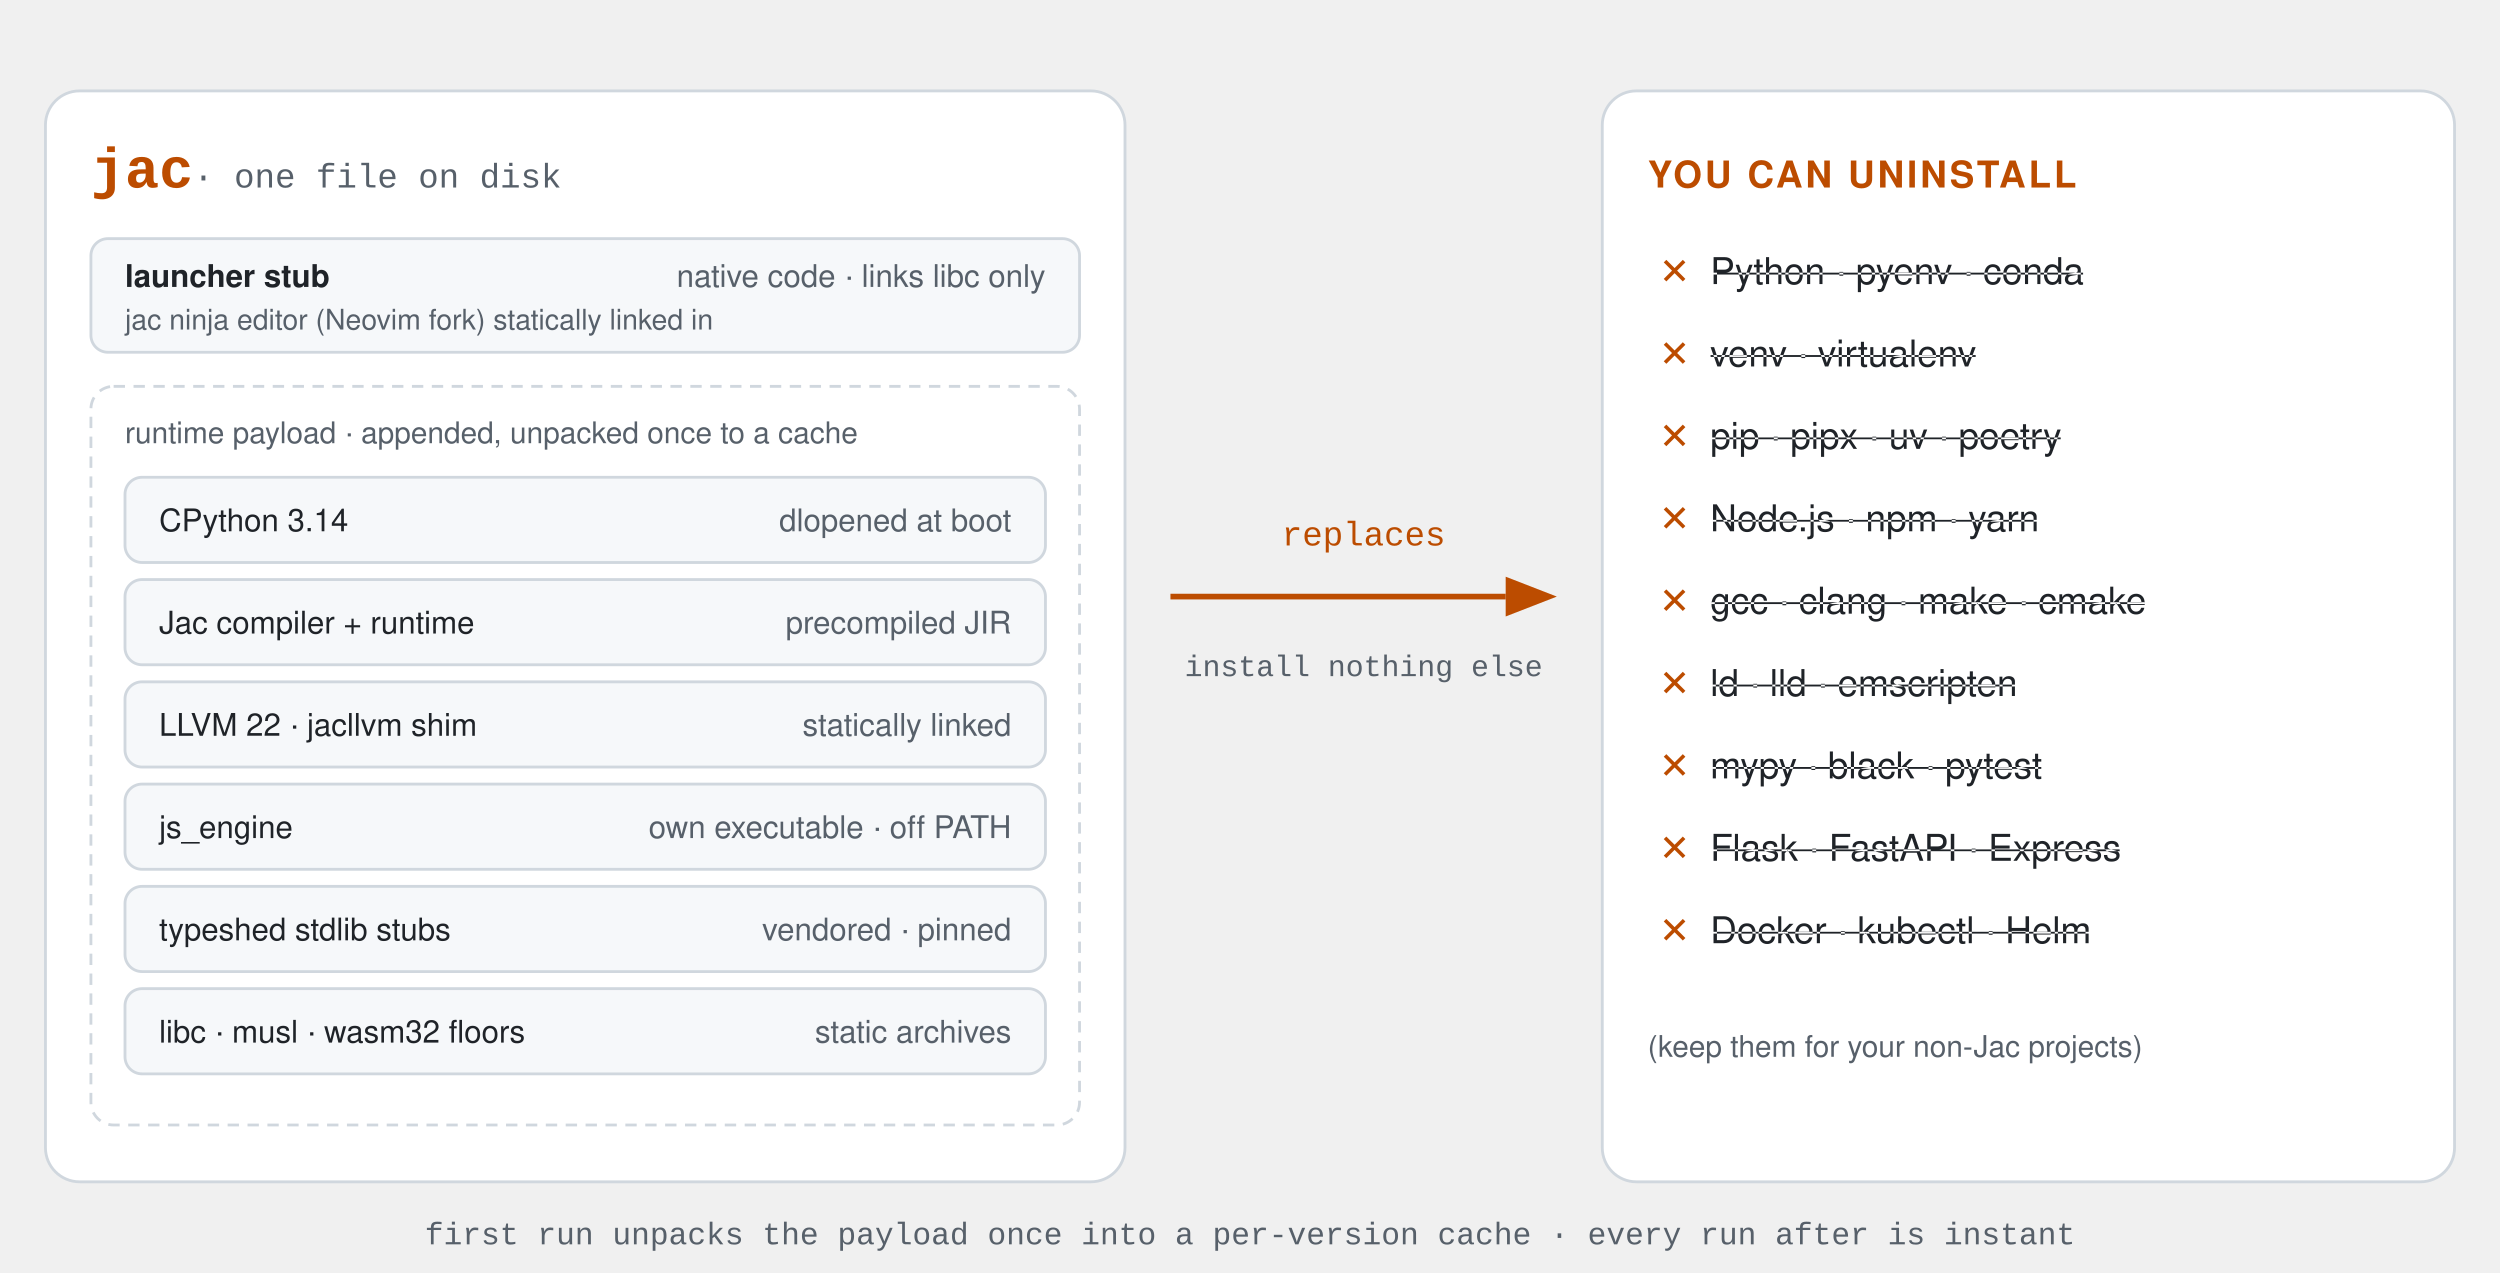
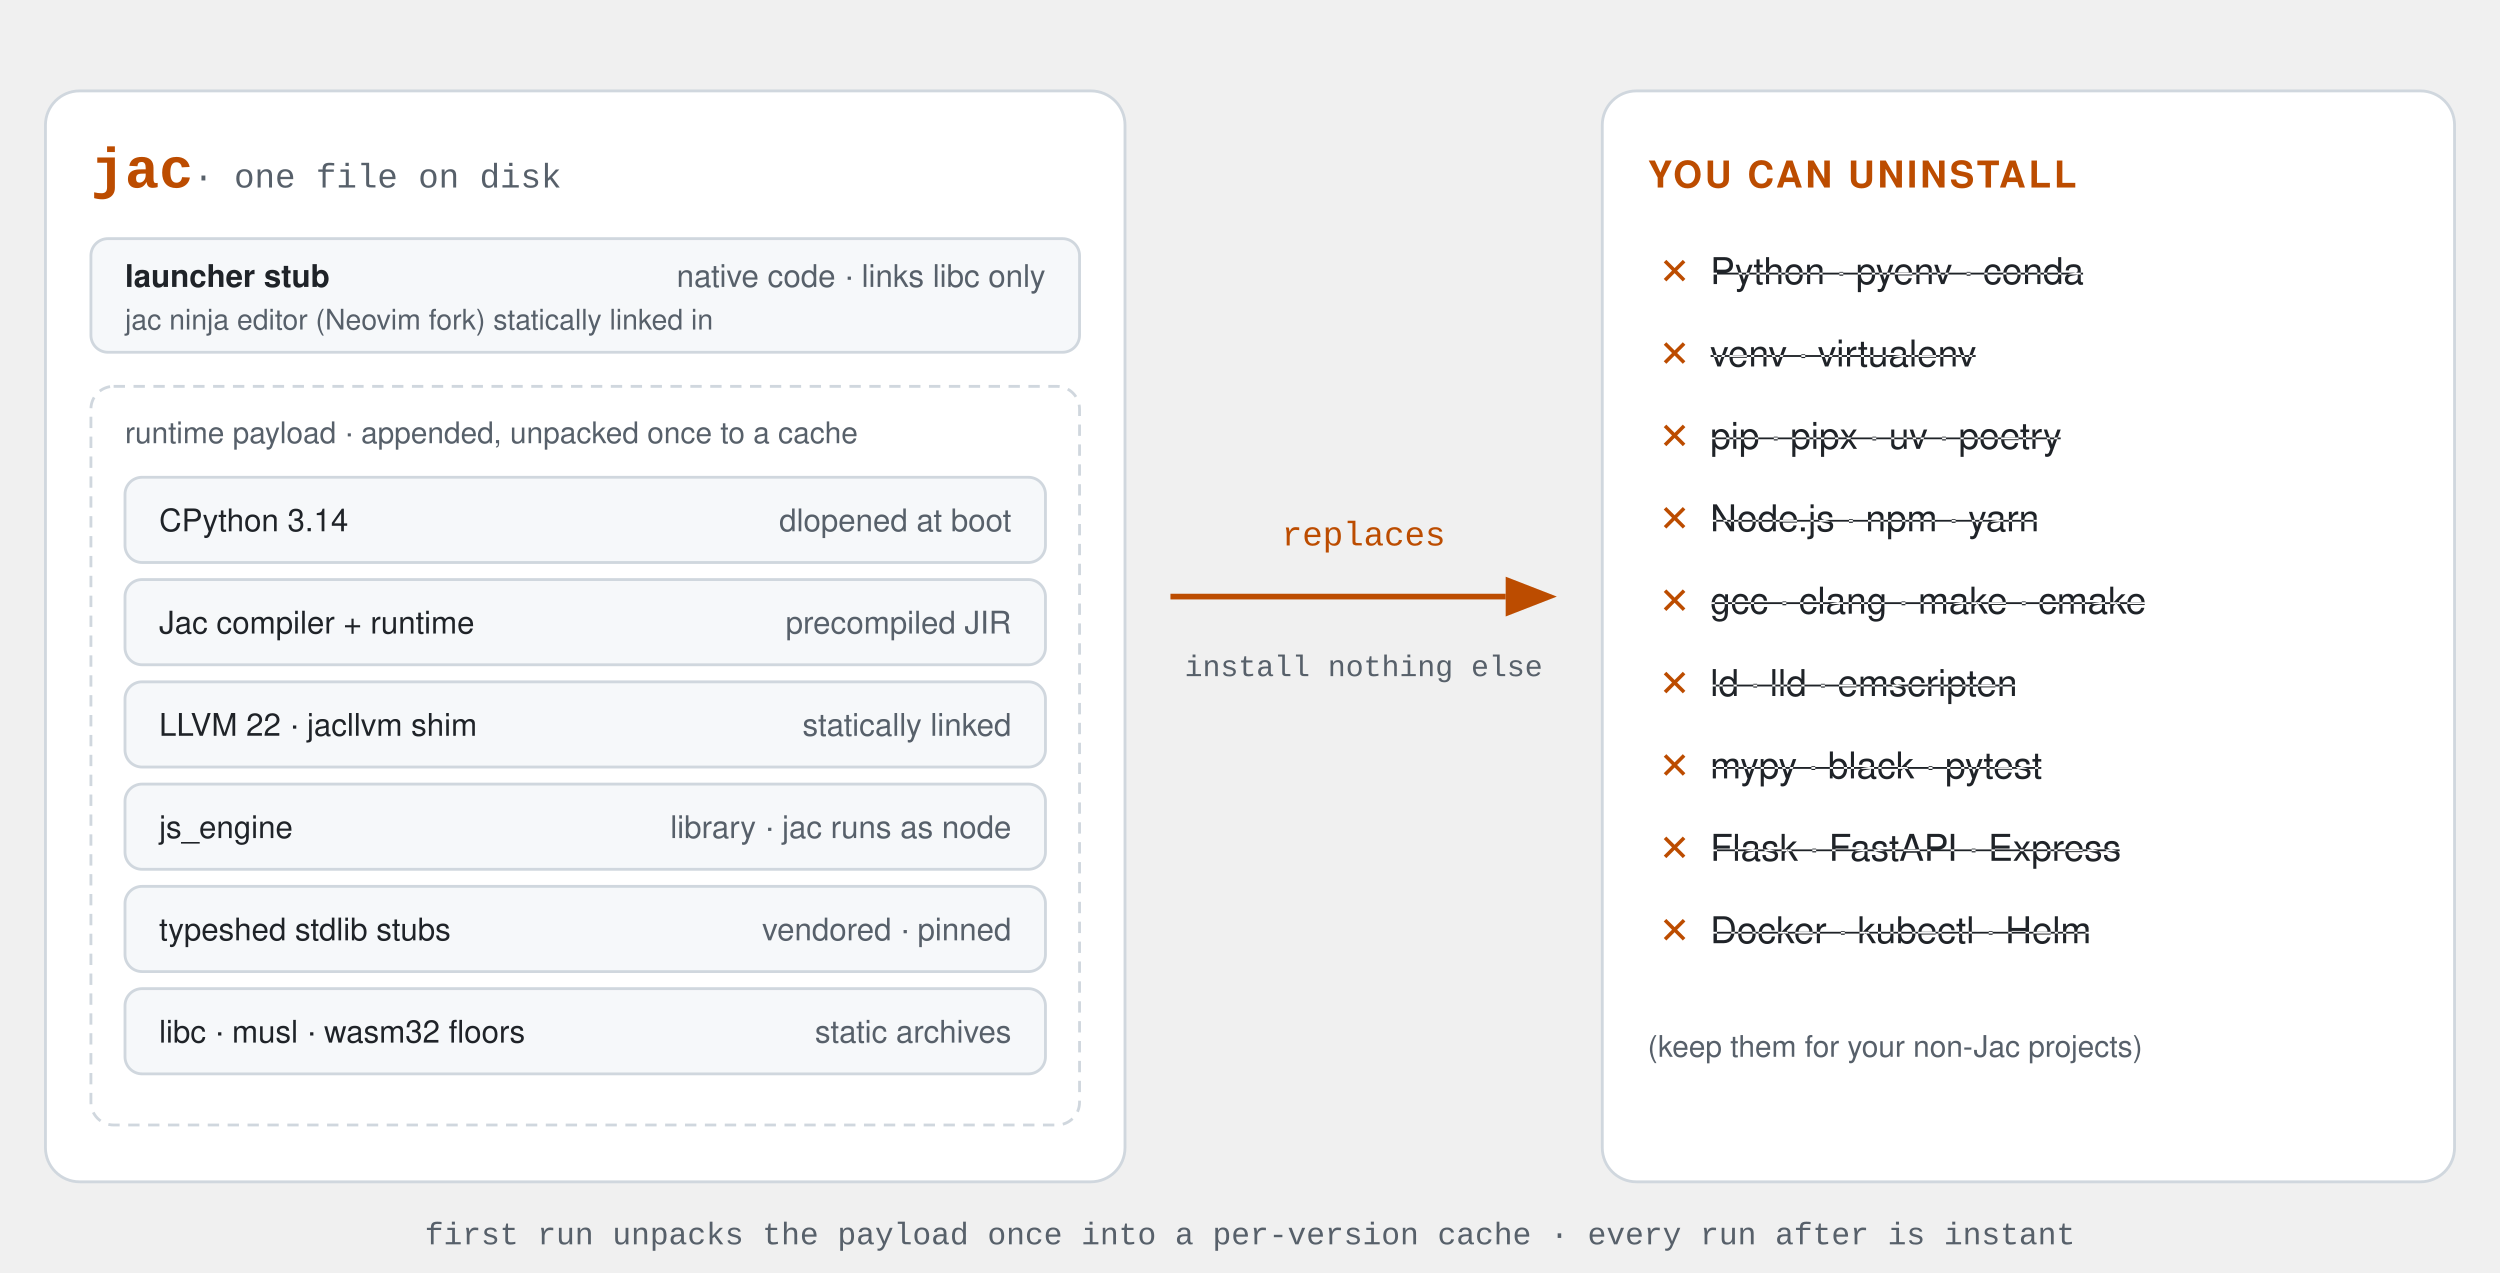
- <svg xmlns="http://www.w3.org/2000/svg" width="880" height="448" viewBox="0 0 880 448" role="img" aria-label="Anatomy of the jac binary: a native launcher stub with a runtime payload appended to it, carrying a private CPython, the precompiled Jac compiler and runtime, a statically linked LLVM, the js_engine executable, vendored typeshed stubs, and static libc archives; it replaces the whole development toolchain">
+ <svg xmlns="http://www.w3.org/2000/svg" width="880" height="448" viewBox="0 0 880 448" role="img" aria-label="Anatomy of the jac binary: a native launcher stub with a runtime payload appended to it, carrying a private CPython, the precompiled Jac compiler and runtime, a statically linked LLVM, the js_engine library, vendored typeshed stubs, and static libc archives; it replaces the whole development toolchain">
  <style>
    .sans { font-family: -apple-system, "Segoe UI", Helvetica, Arial, sans-serif; }
    .mono { font-family: "SFMono-Regular", Consolas, "Liberation Mono", Menlo, monospace; }
    .fg { fill: #1f2328; }
    .dim { fill: #57606a; }
    .acc { fill: #bc4c00; }
  </style>
  <rect x="16" y="32" width="380" height="384" rx="12" fill="#ffffff" stroke="#d0d7de" />
  <text class="mono acc" x="32" y="66" font-size="20" font-weight="bold">jac<tspan class="dim" font-size="12" font-weight="normal"> · one file on disk</tspan>
  </text>
  <rect x="32" y="84" width="348" height="40" rx="6" fill="#f6f8fa" stroke="#d0d7de" />
  <text class="sans fg" x="44" y="101" font-size="11" font-weight="bold">launcher stub</text>
  <text class="sans dim" x="368" y="101" font-size="11" text-anchor="end">native code · links libc only</text>
  <text class="sans dim" x="44" y="116" font-size="10">jac ninja editor (Neovim fork) statically linked in</text>
  <rect x="32" y="136" width="348" height="260" rx="8" fill="none" stroke="#d0d7de" stroke-dasharray="4 3" />
  <text class="sans dim" x="44" y="156" font-size="10.5">runtime payload · appended, unpacked once to a cache</text>
  <g font-size="11" class="sans">
    <rect x="44" y="168" width="324" height="30" rx="6" fill="#f6f8fa" stroke="#d0d7de" />
    <text class="fg" x="56" y="187">CPython 3.14</text>
    <text class="dim" x="356" y="187" text-anchor="end">dlopened at boot</text>
    <rect x="44" y="204" width="324" height="30" rx="6" fill="#f6f8fa" stroke="#d0d7de" />
    <text class="fg" x="56" y="223">Jac compiler + runtime</text>
    <text class="dim" x="356" y="223" text-anchor="end">precompiled JIR</text>
    <rect x="44" y="240" width="324" height="30" rx="6" fill="#f6f8fa" stroke="#d0d7de" />
    <text class="fg" x="56" y="259">LLVM 22 · jacllvm shim</text>
    <text class="dim" x="356" y="259" text-anchor="end">statically linked</text>
    <rect x="44" y="276" width="324" height="30" rx="6" fill="#f6f8fa" stroke="#d0d7de" />
    <text class="fg" x="56" y="295">js_engine</text>
-     <text class="dim" x="356" y="295" text-anchor="end">own executable · off PATH</text>
+     <text class="dim" x="356" y="295" text-anchor="end">library · jac runs as node</text>
    <rect x="44" y="312" width="324" height="30" rx="6" fill="#f6f8fa" stroke="#d0d7de" />
    <text class="fg" x="56" y="331">typeshed stdlib stubs</text>
    <text class="dim" x="356" y="331" text-anchor="end">vendored · pinned</text>
    <rect x="44" y="348" width="324" height="30" rx="6" fill="#f6f8fa" stroke="#d0d7de" />
    <text class="fg" x="56" y="367">libc · musl · wasm32 floors</text>
    <text class="dim" x="356" y="367" text-anchor="end">static archives</text>
  </g>
  <text class="mono acc" x="480" y="192" font-size="12" text-anchor="middle">replaces</text>
  <line x1="412" y1="210" x2="530" y2="210" stroke="#bc4c00" stroke-width="2" />
  <path d="M530,203 L548,210 L530,217 Z" fill="#bc4c00" />
  <text class="mono dim" x="480" y="238" font-size="10.5" text-anchor="middle">install nothing else</text>
  <rect x="564" y="32" width="300" height="384" rx="12" fill="#ffffff" stroke="#d0d7de" />
  <text class="sans acc" x="580" y="66" font-size="13" font-weight="bold" letter-spacing="1">YOU CAN UNINSTALL</text>
  <g font-size="13" class="sans">
    <text class="acc" x="584" y="100">✕</text>
    <text class="fg" x="602" y="100" text-decoration="line-through">Python · pyenv · conda</text>
    <text class="acc" x="584" y="129">✕</text>
    <text class="fg" x="602" y="129" text-decoration="line-through">venv · virtualenv</text>
    <text class="acc" x="584" y="158">✕</text>
    <text class="fg" x="602" y="158" text-decoration="line-through">pip · pipx · uv · poetry</text>
    <text class="acc" x="584" y="187">✕</text>
    <text class="fg" x="602" y="187" text-decoration="line-through">Node.js · npm · yarn</text>
    <text class="acc" x="584" y="216">✕</text>
    <text class="fg" x="602" y="216" text-decoration="line-through">gcc · clang · make · cmake</text>
    <text class="acc" x="584" y="245">✕</text>
    <text class="fg" x="602" y="245" text-decoration="line-through">ld · lld · emscripten</text>
    <text class="acc" x="584" y="274">✕</text>
    <text class="fg" x="602" y="274" text-decoration="line-through">mypy · black · pytest</text>
    <text class="acc" x="584" y="303">✕</text>
    <text class="fg" x="602" y="303" text-decoration="line-through">Flask · FastAPI · Express</text>
    <text class="acc" x="584" y="332">✕</text>
    <text class="fg" x="602" y="332" text-decoration="line-through">Docker · kubectl · Helm</text>
  </g>
  <text class="sans dim" x="580" y="372" font-size="10.5">(keep them for your non-Jac projects)</text>
  <text class="mono dim" x="440" y="438" font-size="11" text-anchor="middle">first run unpacks the payload once into a per-version cache · every run after is instant</text>
</svg>
